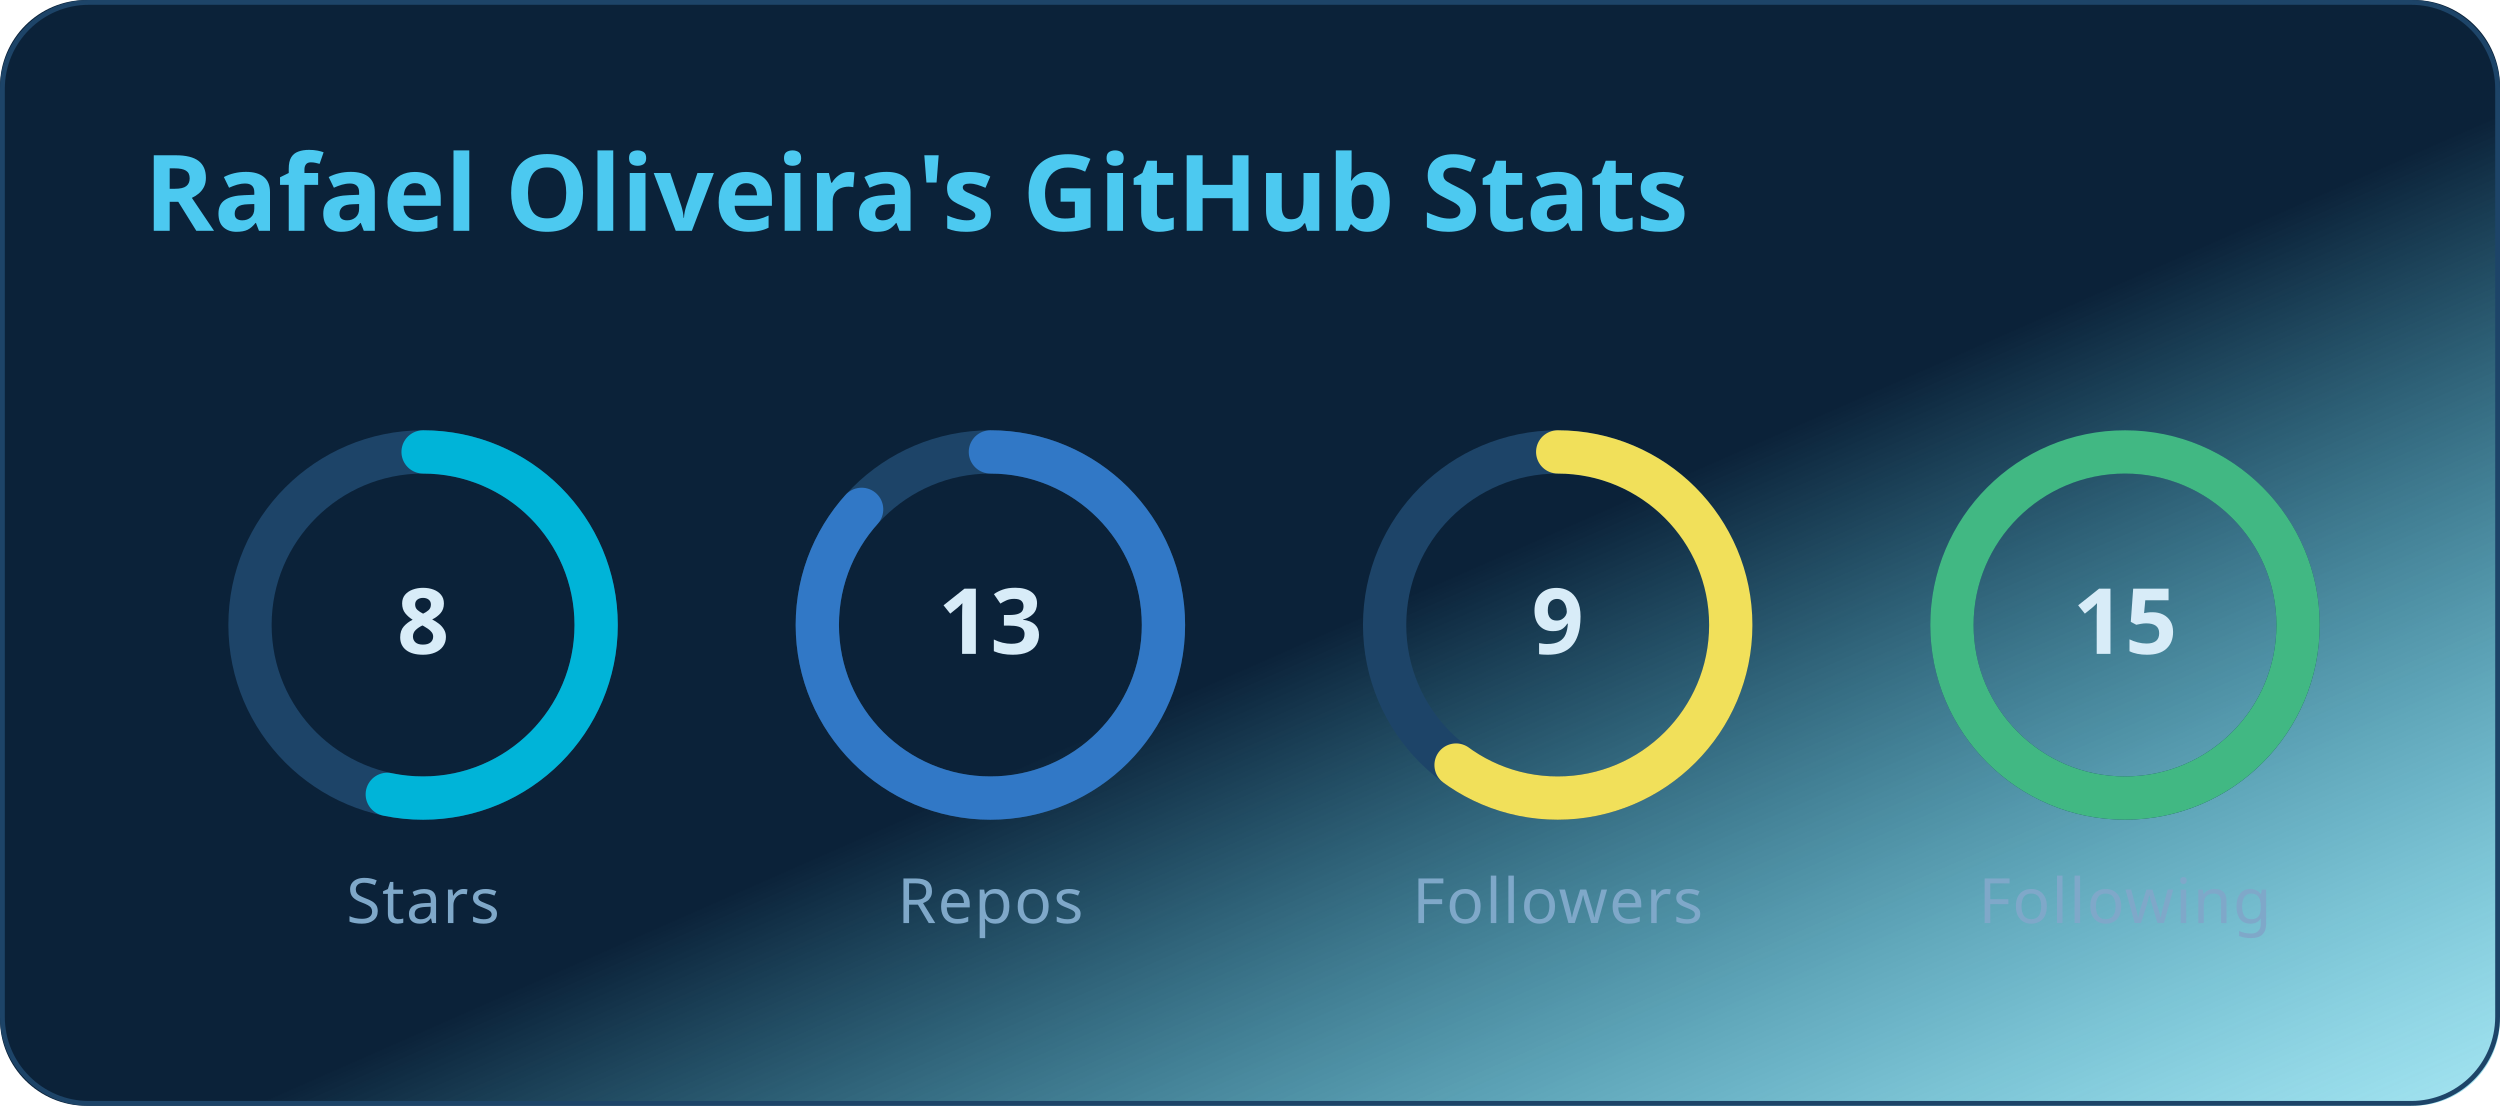
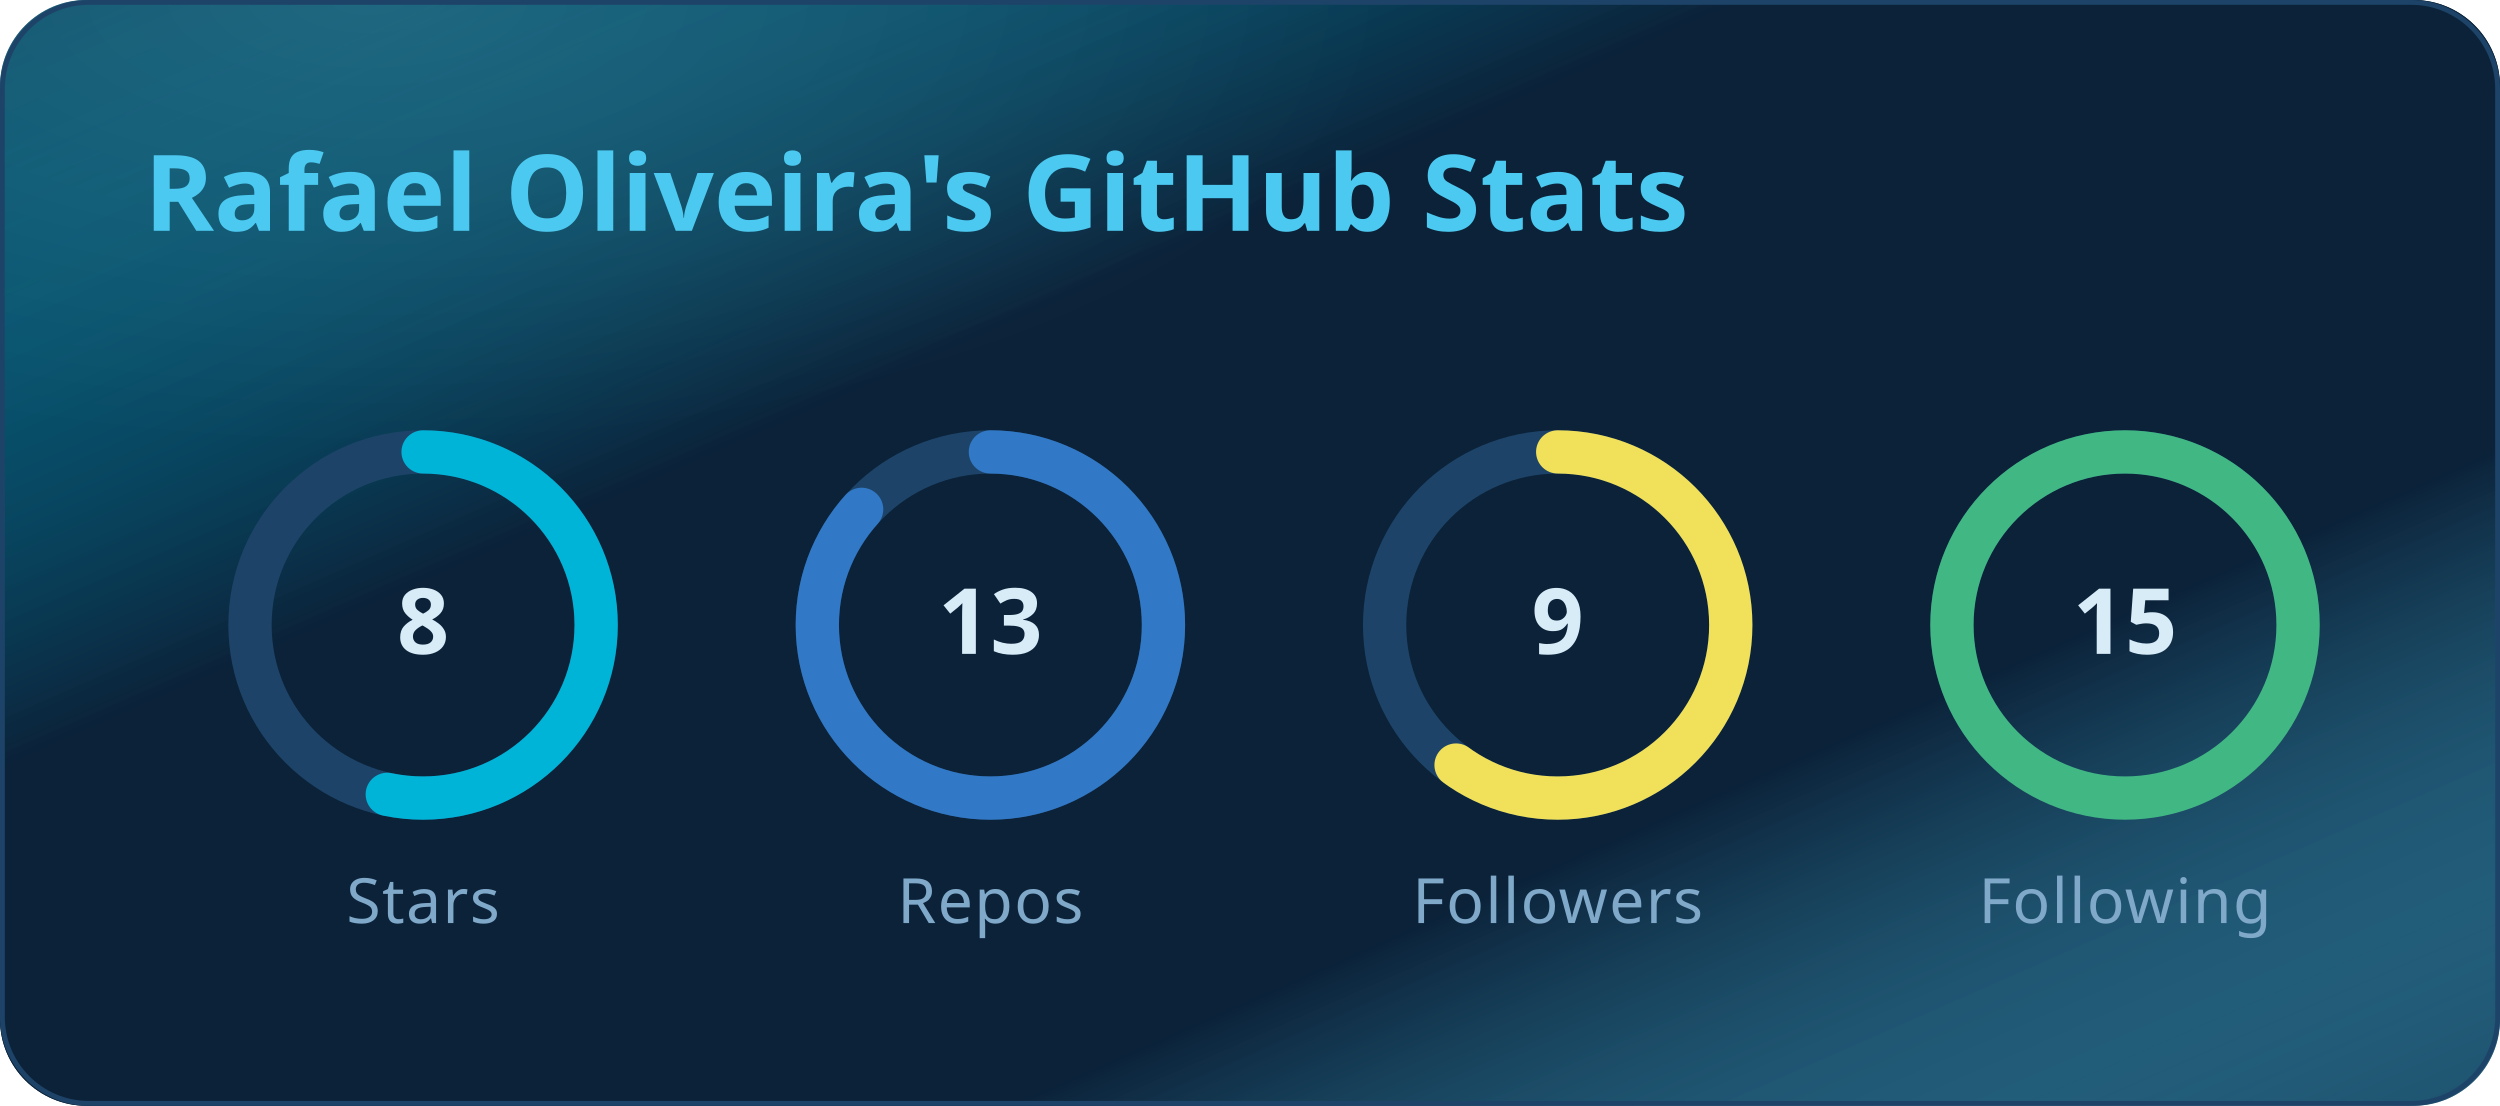
<svg xmlns="http://www.w3.org/2000/svg" width="520" height="230" viewBox="0 0 520 230" fill="none" role="img">
  <style>
    .bar-fill { transform-origin: left center; animation: gg-grow 0.9s ease-out; }
-     @keyframes gg-grow { from { transform: scaleX(0); } to { transform: scaleX(1); } }
+     .vbar { transform-origin: center bottom; animation: gg-rise 0.9s ease-out; }
+     .gg-seg { animation: gg-fade 0.8s ease-out; }
+     .gg-ring { animation: gg-fade 1s ease-out; }
+     @keyframes gg-grow { from { transform: scaleX(0); } }
+     @keyframes gg-rise { from { transform: scaleY(0); } }
+     @keyframes gg-fade { from { opacity: 0.15; } }
  </style>
  <defs>
-     <linearGradient id="gg-grad" x1="0" y1="0" x2="1" y2="1">
-       <stop offset="0%" stop-color="#0b2239" />
-       <stop offset="55%" stop-color="#0b2239" />
-       <stop offset="100%" stop-color="#00b4d8" stop-opacity="0.35" />
+     <clipPath id="gg-clip">
+       <rect width="520" height="230" rx="18" />
+     </clipPath>
+     <linearGradient id="gg-g1" x1="0" y1="0" x2="1" y2="1">
+       <stop offset="0%" stop-color="#00b4d8" stop-opacity="0.30" />
+       <stop offset="35%" stop-color="#0b2239" />
+       <stop offset="70%" stop-color="#0b2239" />
+       <stop offset="100%" stop-color="#4cc9f0" stop-opacity="0.28" />
    </linearGradient>
+     <radialGradient id="gg-hl" cx="0.15" cy="0.0" r="0.9">
+       <stop offset="0%" stop-color="#ffffff" stop-opacity="0.10" />
+       <stop offset="45%" stop-color="#ffffff" stop-opacity="0" />
+     </radialGradient>
  </defs>
-   <rect width="520" height="230" rx="18" fill="url(#gg-grad)" />
+   <rect width="520" height="230" rx="18" fill="#0b2239" />
+   <rect width="520" height="230" rx="18" fill="url(#gg-g1)" />
+   <rect width="520" height="230" rx="18" fill="url(#gg-hl)" />
  <rect x="0.5" y="0.5" width="519" height="229" rx="18" fill="none" stroke="#1d4468" stroke-width="1" />
  <text x="30" y="48" fill="#4cc9f0" font-family="'Segoe UI', Ubuntu, 'Helvetica Neue', Sans-Serif" font-size="22" font-weight="700">Rafael Oliveira's GitHub Stats</text>
  <circle cx="88" cy="130" r="36" fill="none" stroke="#1d4468" stroke-width="9" />
-   <circle cx="88" cy="130" r="36" fill="none" stroke="#00b4d8" stroke-width="9" stroke-linecap="round" stroke-dasharray="120.6 226.2" transform="rotate(-90 88 130)" />
+   <circle class="gg-ring" cx="88" cy="130" r="36" fill="none" stroke="#00b4d8" stroke-width="9" stroke-linecap="round" stroke-dasharray="120.6 226.2" transform="rotate(-90 88 130)" />
  <text x="88" y="136" text-anchor="middle" fill="#d8ecf8" font-family="'Segoe UI', Ubuntu, 'Helvetica Neue', Sans-Serif" font-size="19" font-weight="700">8</text>
  <text x="88" y="192" text-anchor="middle" fill="#7fa8c9" font-family="'Segoe UI', Ubuntu, 'Helvetica Neue', Sans-Serif" font-size="13" letter-spacing="0.3">Stars</text>
  <circle cx="206" cy="130" r="36" fill="none" stroke="#1d4468" stroke-width="9" />
-   <circle cx="206" cy="130" r="36" fill="none" stroke="#3178c6" stroke-width="9" stroke-linecap="round" stroke-dasharray="196.0 226.2" transform="rotate(-90 206 130)" />
+   <circle class="gg-ring" cx="206" cy="130" r="36" fill="none" stroke="#3178c6" stroke-width="9" stroke-linecap="round" stroke-dasharray="196.0 226.2" transform="rotate(-90 206 130)" />
  <text x="206" y="136" text-anchor="middle" fill="#d8ecf8" font-family="'Segoe UI', Ubuntu, 'Helvetica Neue', Sans-Serif" font-size="19" font-weight="700">13</text>
  <text x="206" y="192" text-anchor="middle" fill="#7fa8c9" font-family="'Segoe UI', Ubuntu, 'Helvetica Neue', Sans-Serif" font-size="13" letter-spacing="0.3">Repos</text>
  <circle cx="324" cy="130" r="36" fill="none" stroke="#1d4468" stroke-width="9" />
-   <circle cx="324" cy="130" r="36" fill="none" stroke="#f1e05a" stroke-width="9" stroke-linecap="round" stroke-dasharray="135.7 226.2" transform="rotate(-90 324 130)" />
+   <circle class="gg-ring" cx="324" cy="130" r="36" fill="none" stroke="#f1e05a" stroke-width="9" stroke-linecap="round" stroke-dasharray="135.7 226.2" transform="rotate(-90 324 130)" />
  <text x="324" y="136" text-anchor="middle" fill="#d8ecf8" font-family="'Segoe UI', Ubuntu, 'Helvetica Neue', Sans-Serif" font-size="19" font-weight="700">9</text>
  <text x="324" y="192" text-anchor="middle" fill="#7fa8c9" font-family="'Segoe UI', Ubuntu, 'Helvetica Neue', Sans-Serif" font-size="13" letter-spacing="0.3">Followers</text>
  <circle cx="442" cy="130" r="36" fill="none" stroke="#1d4468" stroke-width="9" />
-   <circle cx="442" cy="130" r="36" fill="none" stroke="#41b883" stroke-width="9" stroke-linecap="round" stroke-dasharray="226.2 226.2" transform="rotate(-90 442 130)" />
+   <circle class="gg-ring" cx="442" cy="130" r="36" fill="none" stroke="#41b883" stroke-width="9" stroke-linecap="round" stroke-dasharray="226.2 226.2" transform="rotate(-90 442 130)" />
  <text x="442" y="136" text-anchor="middle" fill="#d8ecf8" font-family="'Segoe UI', Ubuntu, 'Helvetica Neue', Sans-Serif" font-size="19" font-weight="700">15</text>
  <text x="442" y="192" text-anchor="middle" fill="#7fa8c9" font-family="'Segoe UI', Ubuntu, 'Helvetica Neue', Sans-Serif" font-size="13" letter-spacing="0.3">Following</text>
</svg>
